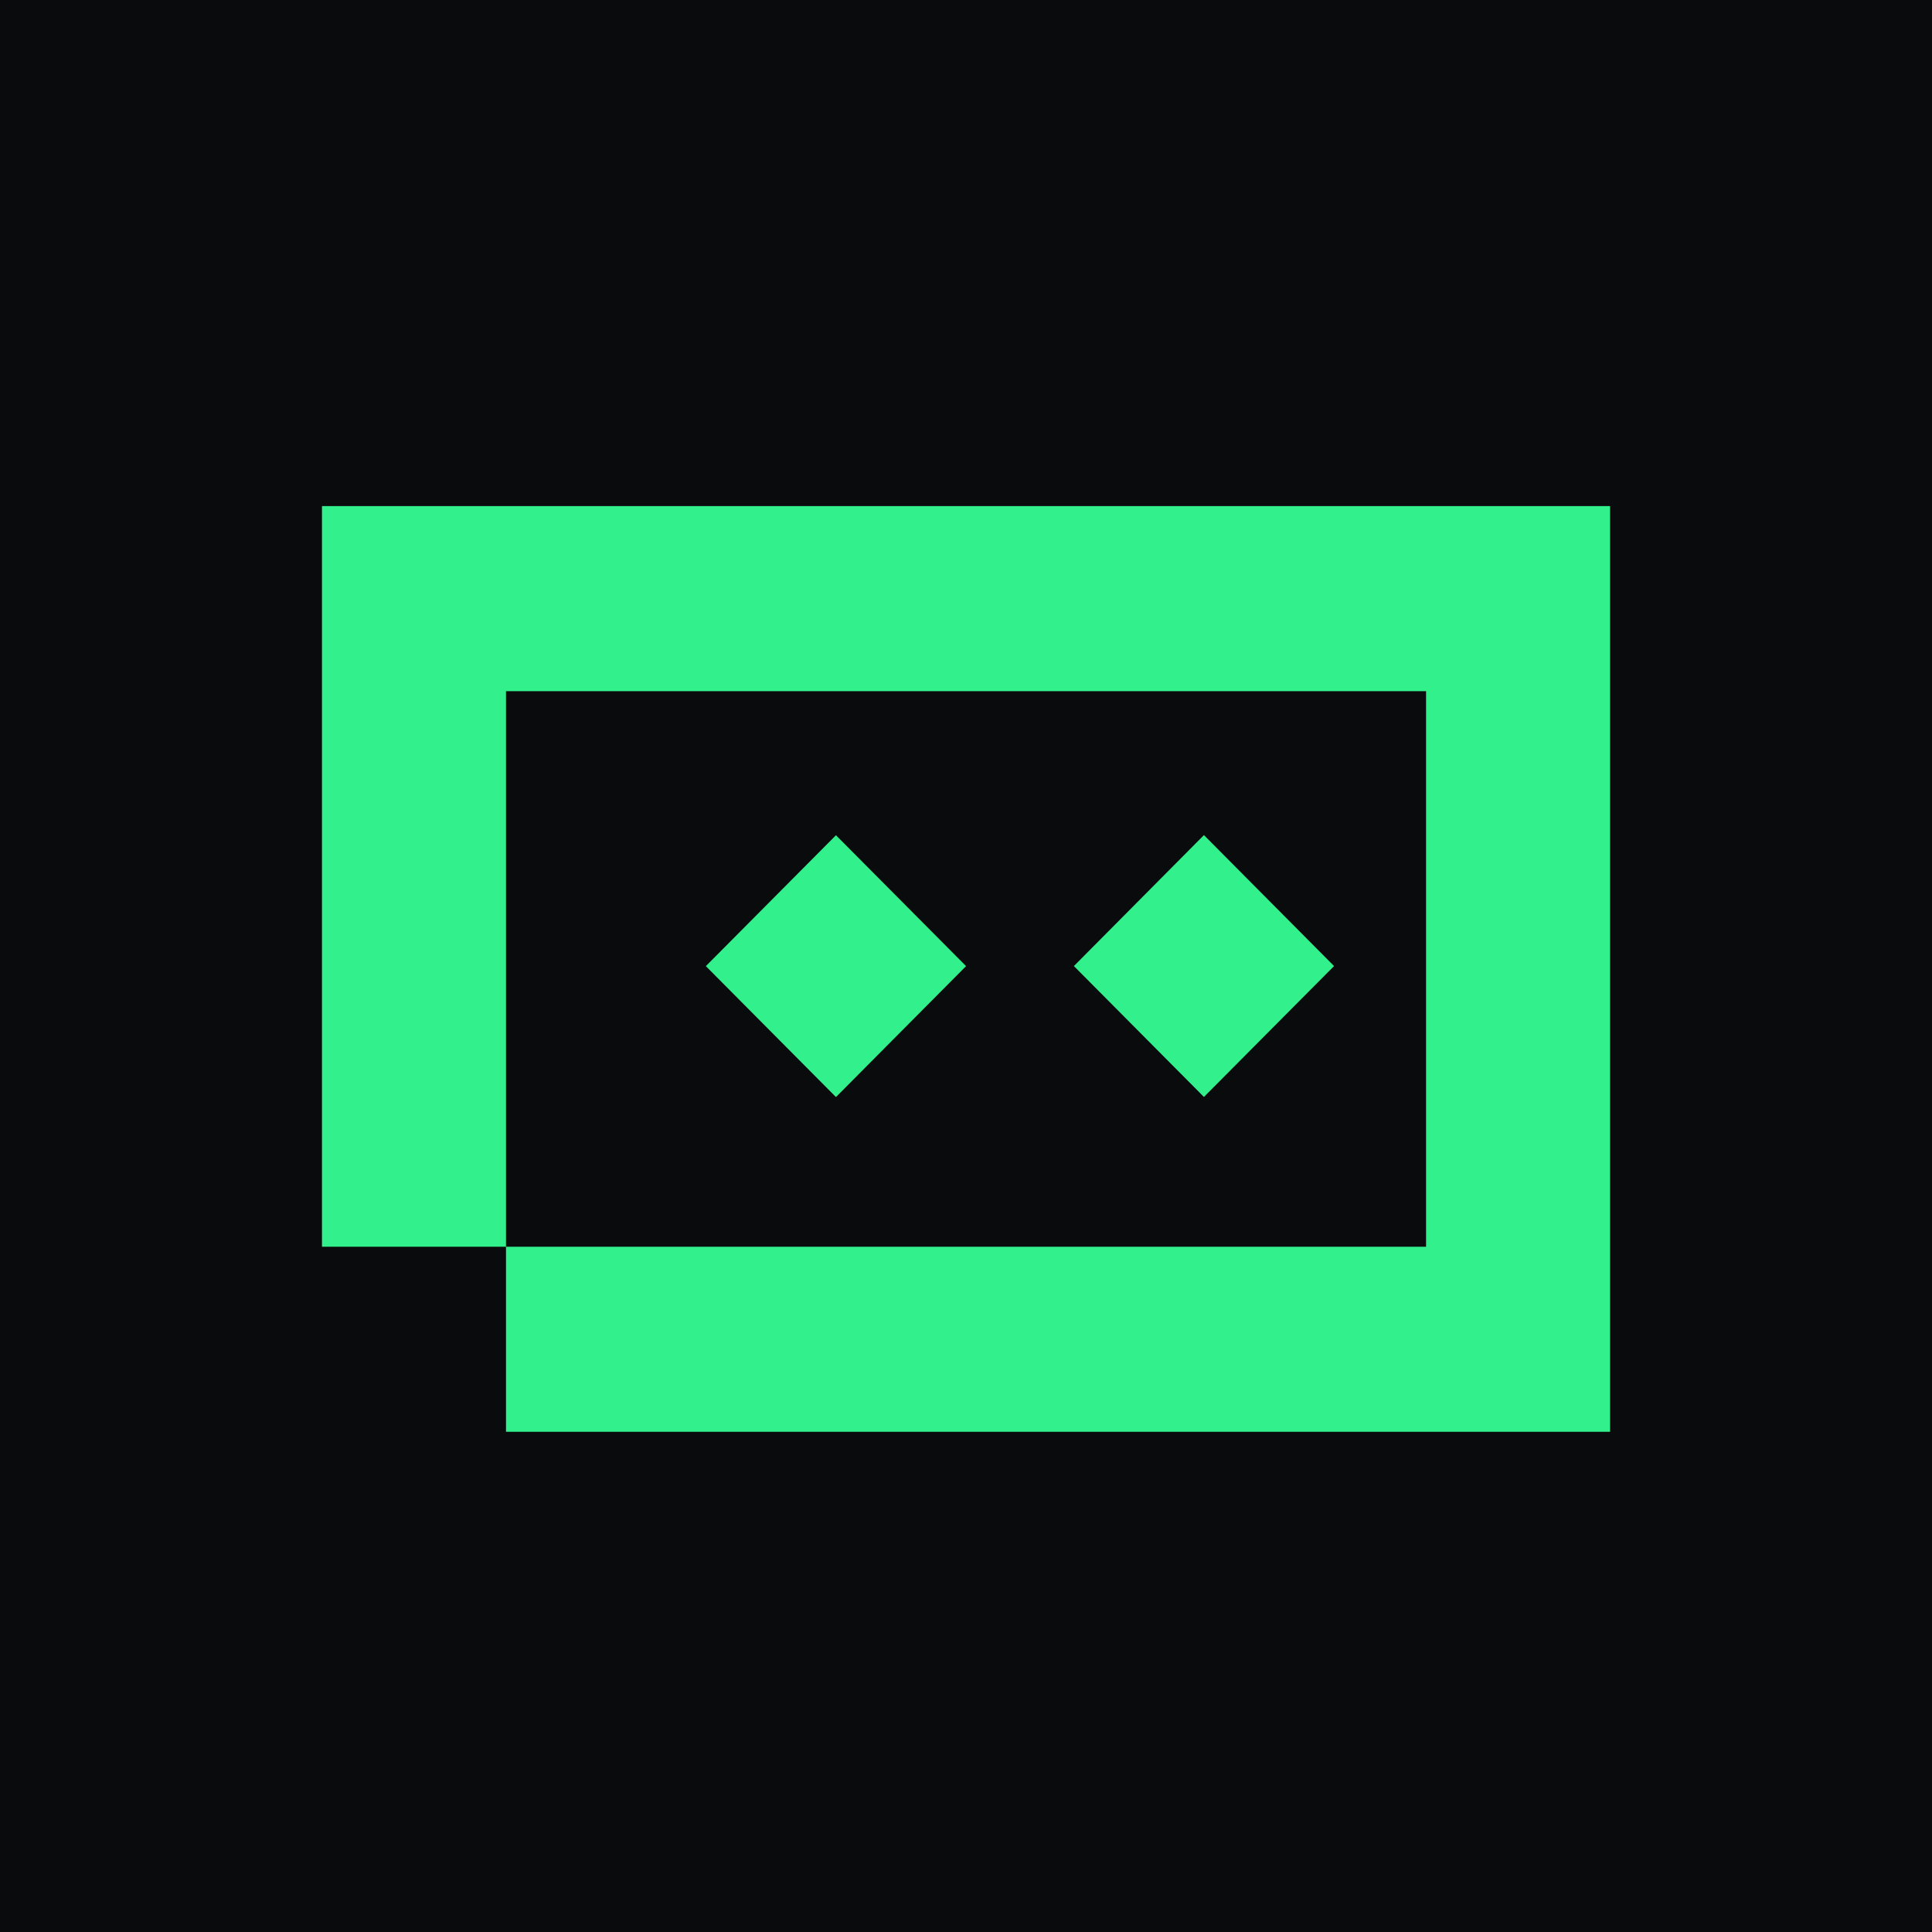
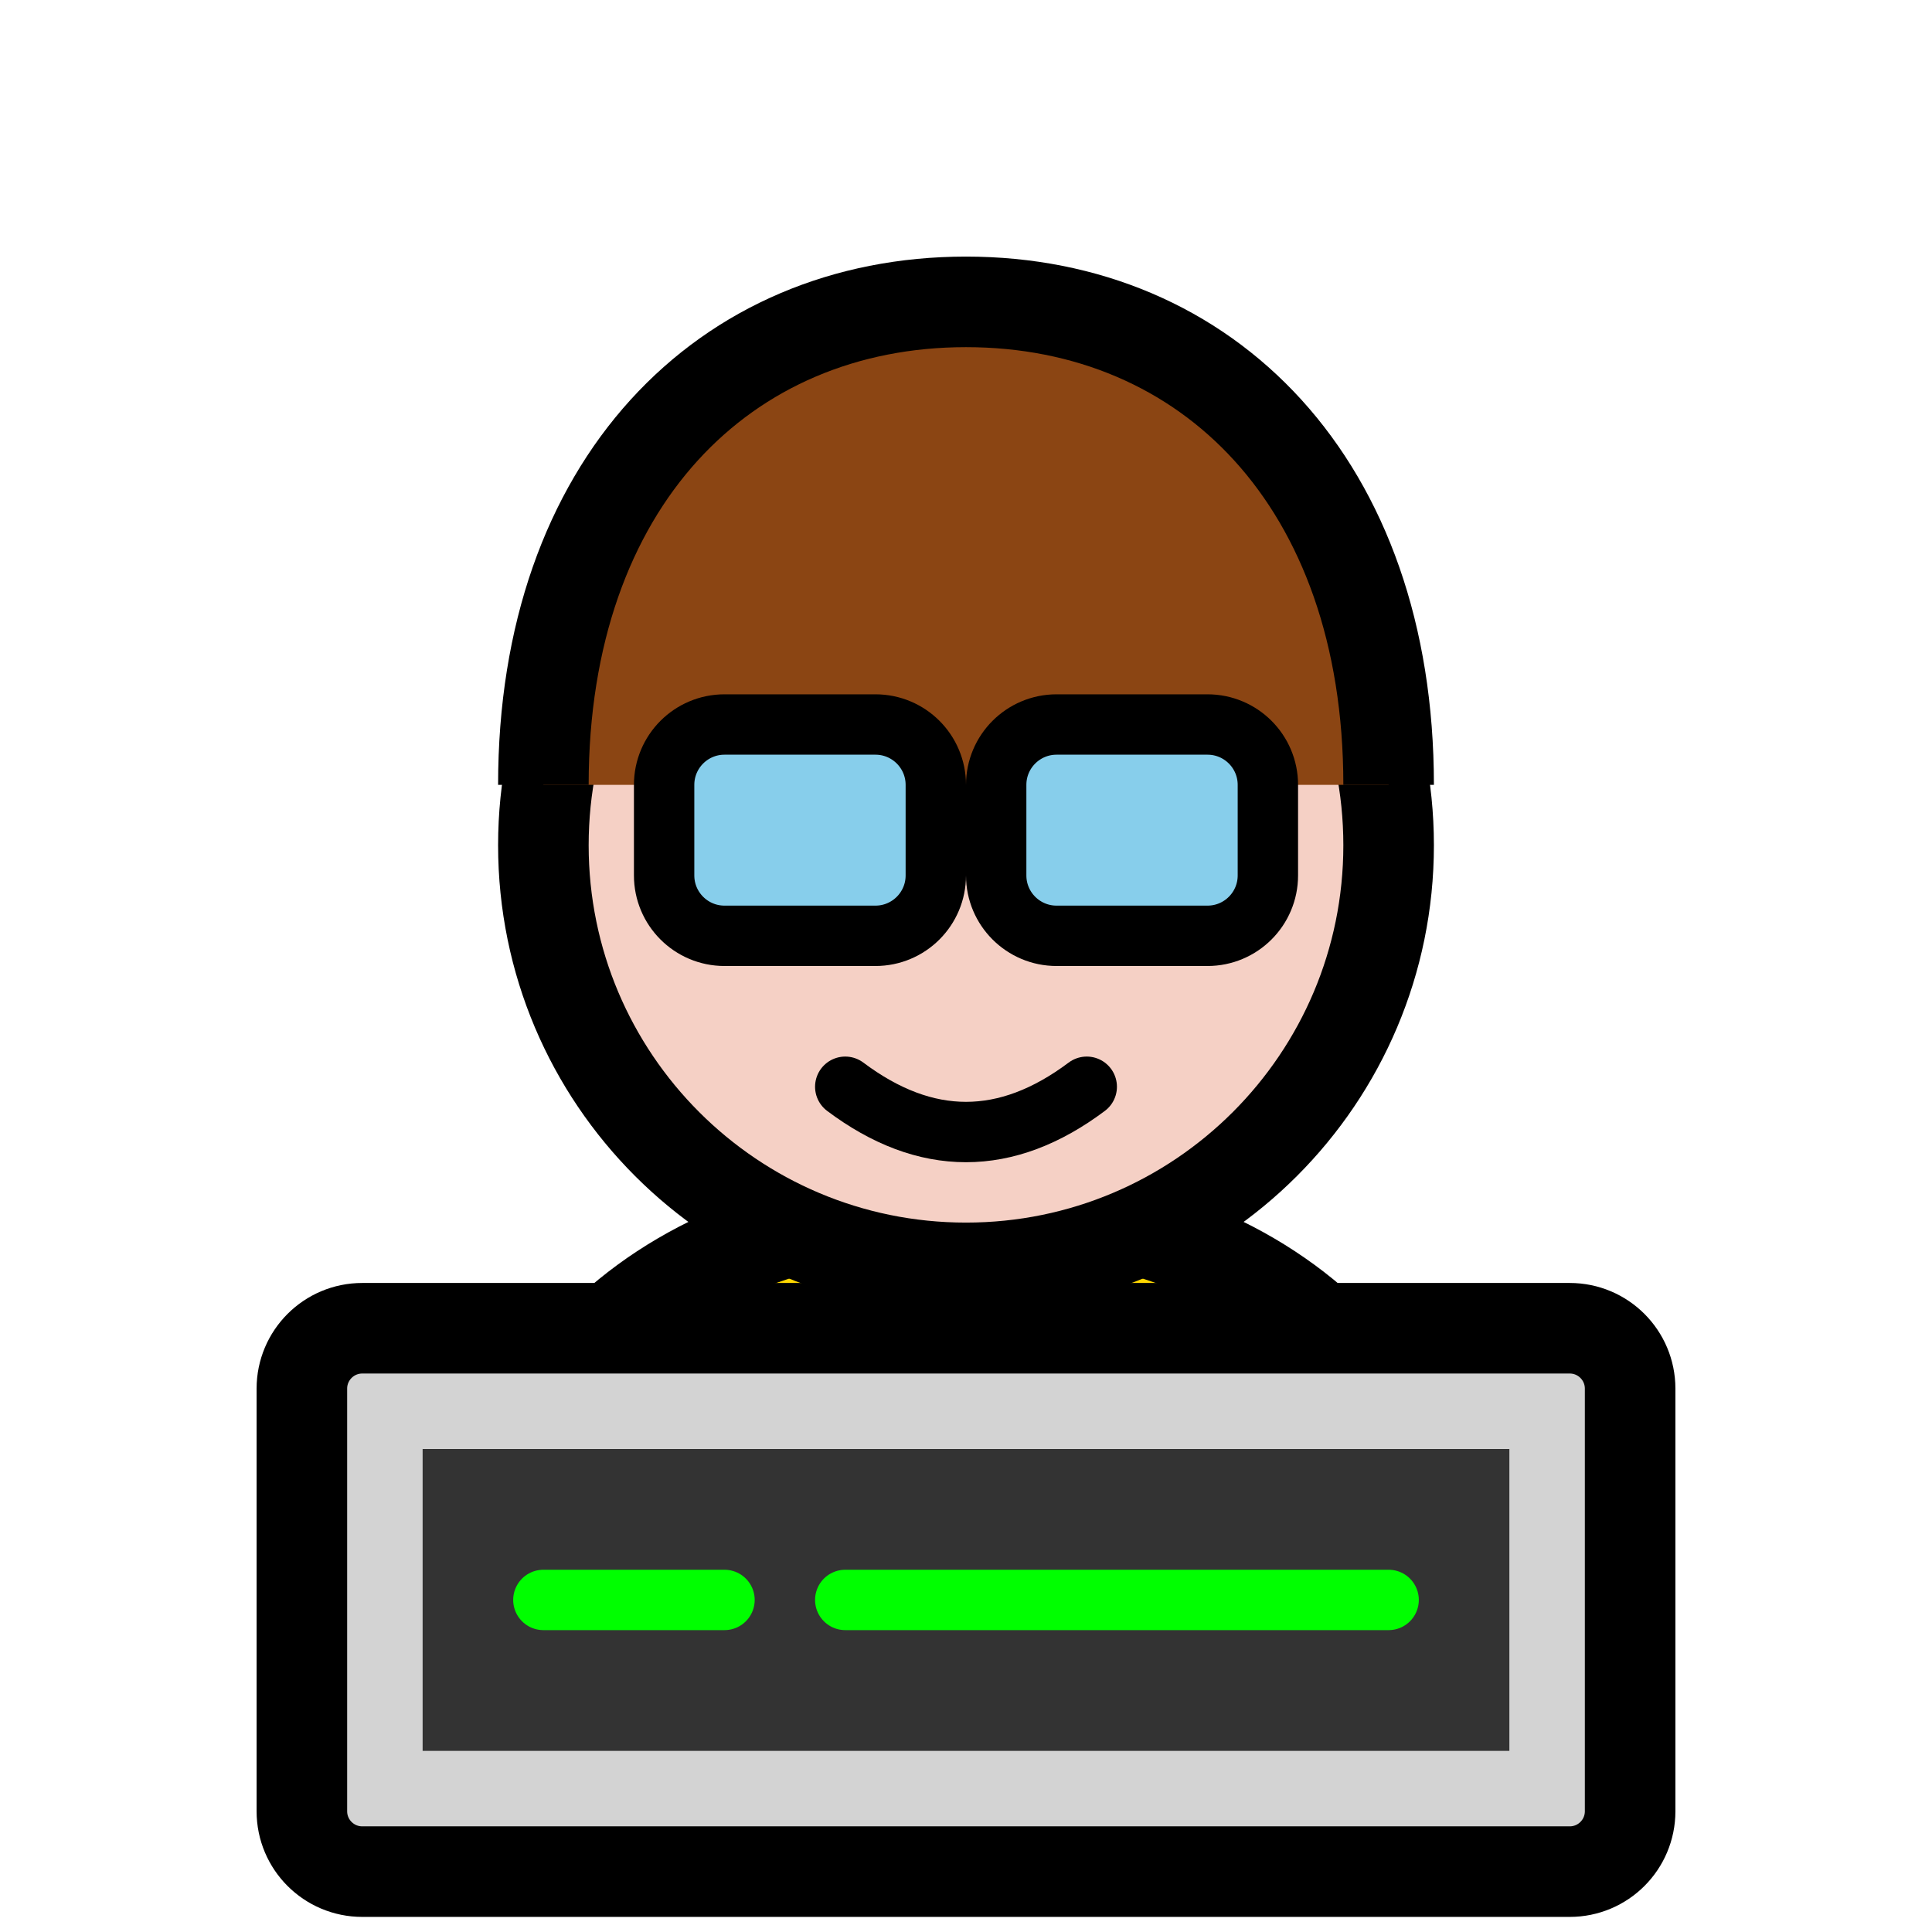
- <svg xmlns="http://www.w3.org/2000/svg" width="32" height="32" viewBox="0 0 32 32" fill="none">
-   <rect width="32" height="32" fill="#0A0B0D" />
-   <path d="M26.668 23.715H8.381V20.65H5.333V8.382H26.668V23.715ZM8.381 20.65H23.62V11.448H8.381V20.65ZM16.001 16.002L13.846 18.171L11.691 16.002L13.846 13.834L16.001 16.002ZM22.096 16.001L19.941 18.169L17.787 16.001L19.941 13.832L22.096 16.001Z" fill="#32F08C" />
+ <svg xmlns="http://www.w3.org/2000/svg" viewBox="0 0 64 64">
+   <path d="M16 62v-8c0-8 6-14 16-14s16 6 16 14v8" fill="#FFD700" stroke="#000" stroke-width="3" />
+   <circle cx="32" cy="28" r="14" fill="#F5D0C5" stroke="#000" stroke-width="3" />
+   <path d="M18 26c0-10 6-16 14-16s14 6 14 16" fill="#8B4513" stroke="#000" stroke-width="3" />
+   <g fill="#87CEEB" stroke="#000" stroke-width="2">
+     <rect x="22" y="24" width="9" height="7" rx="2" />
+     <rect x="33" y="24" width="9" height="7" rx="2" />
+     <line x1="31" y1="27.5" x2="33" y2="27.5" />
+   </g>
+   <path d="M28 36q4 3 8 0" fill="none" stroke="#000" stroke-width="2" stroke-linecap="round" />
+   <rect x="10" y="44" width="44" height="18" rx="2" fill="#D3D3D3" stroke="#000" stroke-width="3" />
+   <rect x="14" y="48" width="36" height="10" fill="#333" />
+   <path d="M18 53h6M28 53h18" stroke="#0F0" stroke-width="2" stroke-linecap="round" />
</svg>
